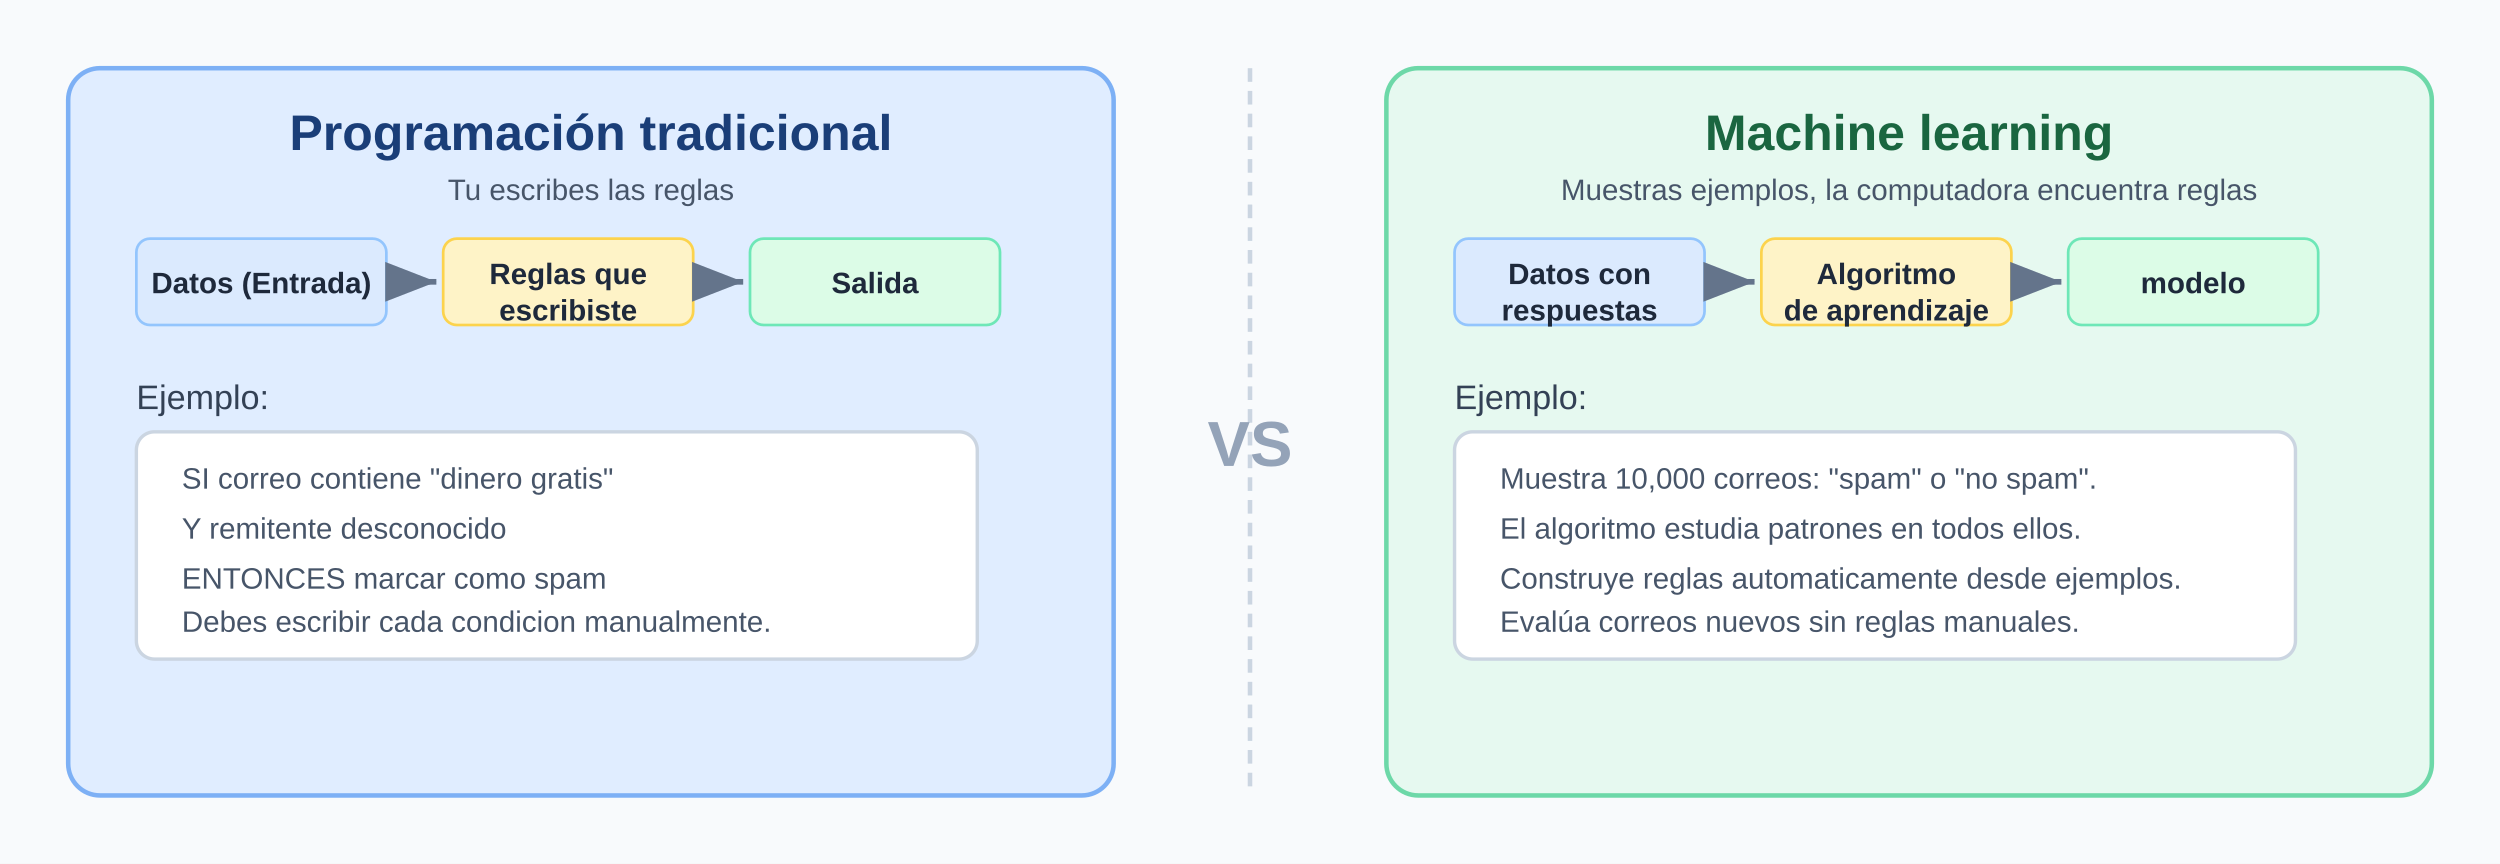
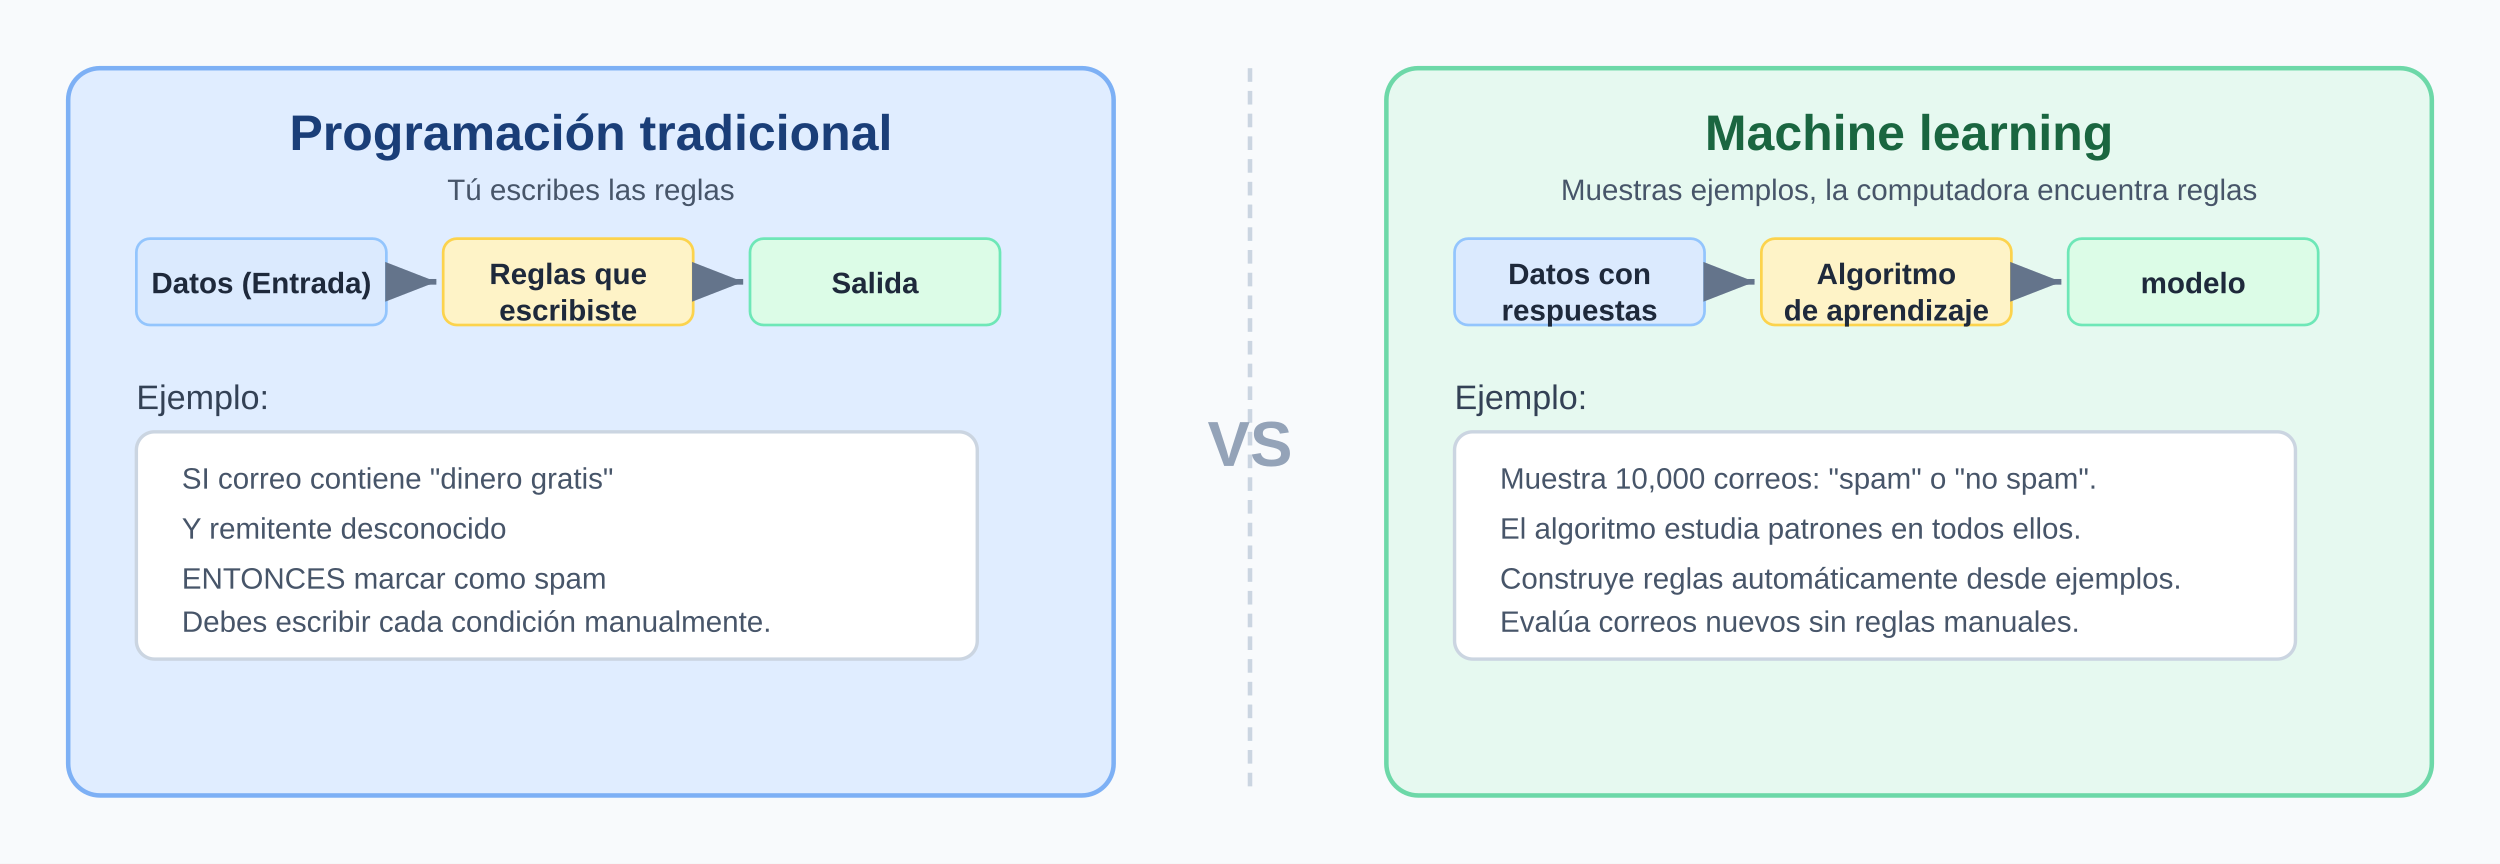
<svg xmlns="http://www.w3.org/2000/svg" width="1100" height="380" viewBox="0 0 1100 380" role="img" aria-labelledby="title">
  <defs>
    <style>
      .bg { fill: #f8fafc; }
      .box { fill: #ffffff; stroke: #cbd5e1; stroke-width: 1.5; }
      .box-l { fill: #e0edff; stroke: #7db0f5; stroke-width: 2; }
      .box-r { fill: #e6f9f0; stroke: #6dd8a8; stroke-width: 2; }
      .heading { font-family: Segoe UI, Arial, sans-serif; font-size: 22px; font-weight: 700; }
      .head-l { fill: #1a3e78; }
      .head-r { fill: #1a6640; }
      .label { font-family: Segoe UI, Arial, sans-serif; font-size: 15px; fill: #334155; }
      .small { font-family: Segoe UI, Arial, sans-serif; font-size: 13px; fill: #475569; }
      .arrow { stroke: #64748b; stroke-width: 2.5; fill: none; marker-end: url(#arr); }
      .arrowhead { fill: #64748b; }
      .divider { stroke: #cbd5e1; stroke-width: 2; stroke-dasharray: 6 4; }
      .vs { font-family: Segoe UI, Arial, sans-serif; font-size: 28px; font-weight: 900; fill: #94a3b8; }
      .chip { rx: 6; ry: 6; }
      .chip-in { fill: #dbeafe; stroke: #93c5fd; stroke-width: 1.2; }
      .chip-mid { fill: #fef3c7; stroke: #fcd34d; stroke-width: 1.2; }
      .chip-out { fill: #dcfce7; stroke: #6ee7b7; stroke-width: 1.2; }
      .chip-text { font-family: Segoe UI, Arial, sans-serif; font-size: 13px; font-weight: 600; fill: #1e293b; }
      .note { font-family: Segoe UI, Arial, sans-serif; font-size: 13px; fill: #64748b; font-style: italic; }
    </style>
    <marker id="arr" markerWidth="9" markerHeight="7" refX="9" refY="3.5" orient="auto">
      <polygon class="arrowhead" points="0 0, 9 3.5, 0 7" />
    </marker>
  </defs>
  <rect class="bg" x="0" y="0" width="1100" height="380" />
  <rect class="box-l" x="30" y="30" width="460" height="320" rx="14" />
  <text class="heading head-l" x="260" y="66" text-anchor="middle">Programación tradicional</text>
-   <text class="small" x="260" y="88" text-anchor="middle">Tu escribes las reglas</text>
+   <text class="small" x="260" y="88" text-anchor="middle">Tú escribes las reglas</text>
  <rect class="chip chip-in" x="60" y="105" width="110" height="38" />
  <text class="chip-text" x="115" y="129" text-anchor="middle">Datos (Entrada)</text>
  <rect class="chip chip-mid" x="195" y="105" width="110" height="38" />
  <text class="chip-text" x="250" y="125" text-anchor="middle">Reglas que</text>
  <text class="chip-text" x="250" y="141" text-anchor="middle">escribiste</text>
  <rect class="chip chip-out" x="330" y="105" width="110" height="38" />
  <text class="chip-text" x="385" y="129" text-anchor="middle">Salida</text>
  <line class="arrow" x1="170" y1="124" x2="192" y2="124" />
  <line class="arrow" x1="305" y1="124" x2="327" y2="124" />
  <text class="label" x="60" y="180">Ejemplo:</text>
  <rect class="box" x="60" y="190" width="370" height="100" rx="8" />
  <text class="small" x="80" y="215">SI correo contiene "dinero gratis"</text>
  <text class="small" x="80" y="237"> Y remitente desconocido</text>
  <text class="small" x="80" y="259"> ENTONCES marcar como spam</text>
-   <text class="small" x="80" y="278">Debes escribir cada condicion manualmente.</text>
+   <text class="small" x="80" y="278">Debes escribir cada condición manualmente.</text>
  <rect class="box-r" x="610" y="30" width="460" height="320" rx="14" />
  <text class="heading head-r" x="840" y="66" text-anchor="middle">Machine learning</text>
  <text class="small" x="840" y="88" text-anchor="middle">Muestras ejemplos, la computadora encuentra reglas</text>
  <rect class="chip chip-in" x="640" y="105" width="110" height="38" />
  <text class="chip-text" x="695" y="125" text-anchor="middle">Datos con</text>
  <text class="chip-text" x="695" y="141" text-anchor="middle">respuestas</text>
  <rect class="chip chip-mid" x="775" y="105" width="110" height="38" />
  <text class="chip-text" x="830" y="125" text-anchor="middle">Algoritmo</text>
  <text class="chip-text" x="830" y="141" text-anchor="middle">de aprendizaje</text>
  <rect class="chip chip-out" x="910" y="105" width="110" height="38" />
  <text class="chip-text" x="965" y="129" text-anchor="middle">modelo</text>
  <line class="arrow" x1="750" y1="124" x2="772" y2="124" />
  <line class="arrow" x1="885" y1="124" x2="907" y2="124" />
  <text class="label" x="640" y="180">Ejemplo:</text>
  <rect class="box" x="640" y="190" width="370" height="100" rx="8" />
  <text class="small" x="660" y="215">Muestra 10,000 correos: "spam" o "no spam".</text>
  <text class="small" x="660" y="237">El algoritmo estudia patrones en todos ellos.</text>
-   <text class="small" x="660" y="259">Construye reglas automaticamente desde ejemplos.</text>
+   <text class="small" x="660" y="259">Construye reglas automáticamente desde ejemplos.</text>
  <text class="small" x="660" y="278">Evalúa correos nuevos sin reglas manuales.</text>
  <line class="divider" x1="550" y1="30" x2="550" y2="350" />
  <text class="vs" x="550" y="205" text-anchor="middle">VS</text>
</svg>
